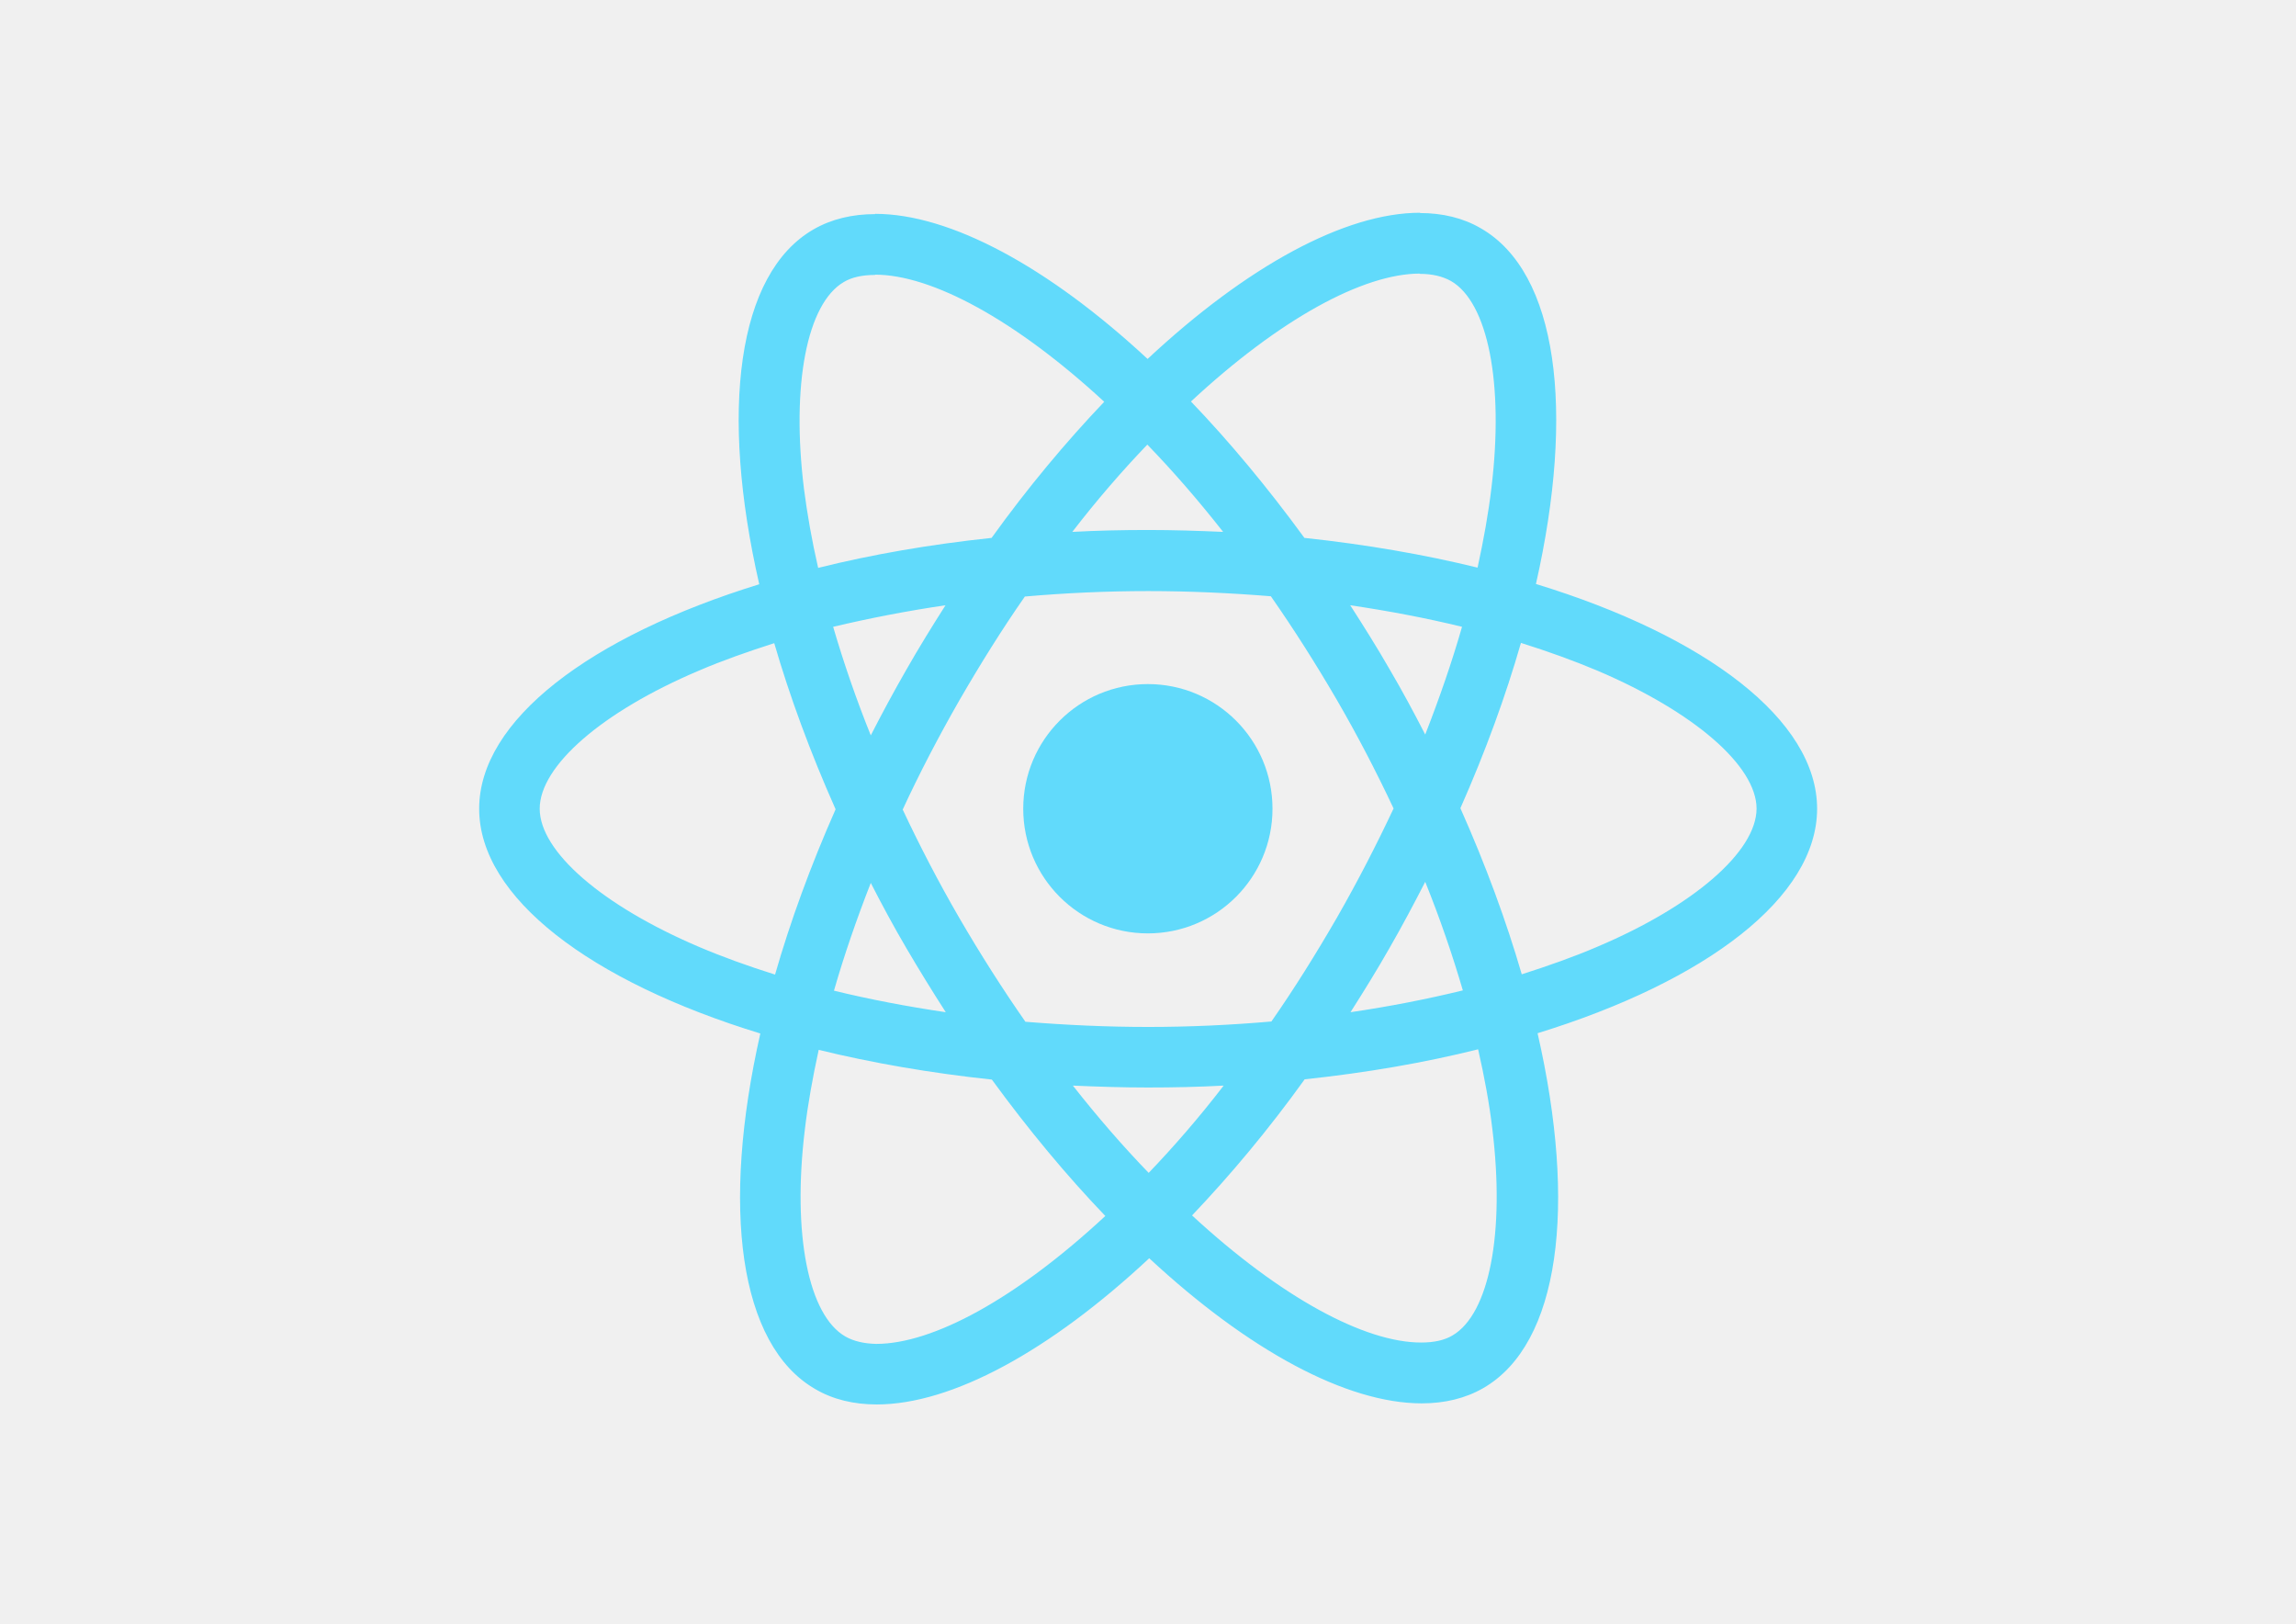
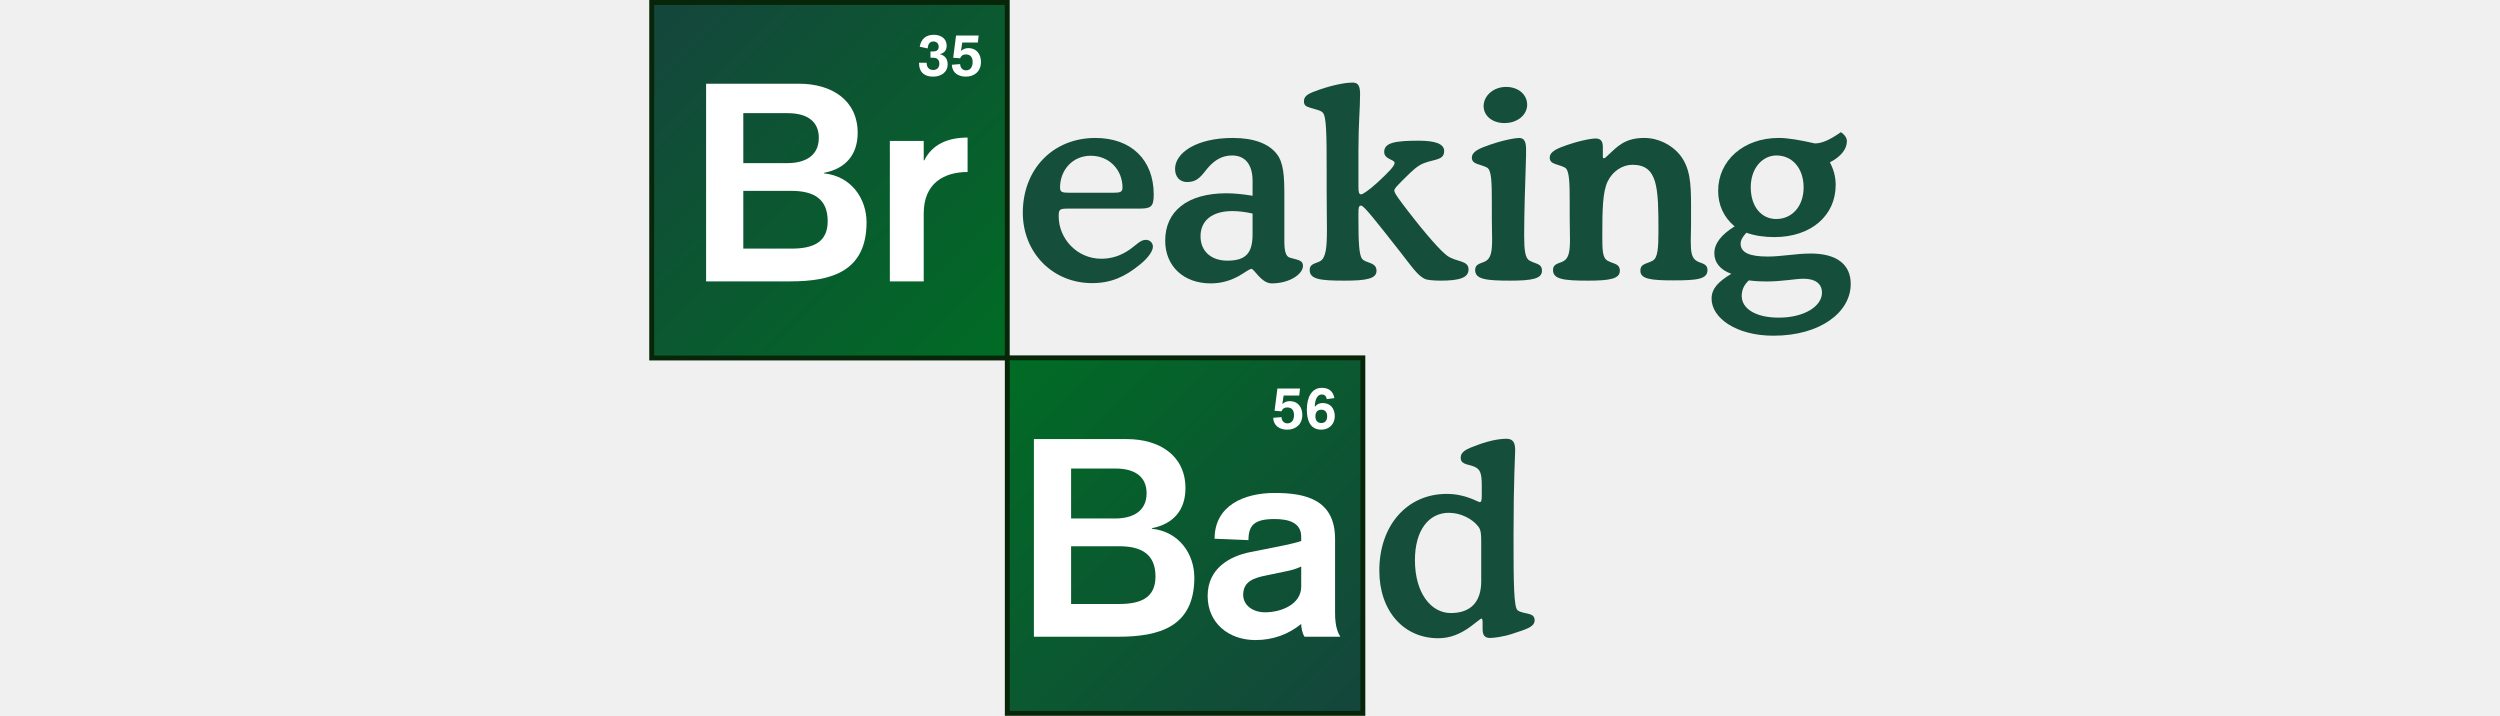
- <svg xmlns="http://www.w3.org/2000/svg" viewBox="0 0 841.9 595.3">
-   <g fill="#61DAFB">
-     <path d="M666.3 296.5c0-32.5-40.7-63.3-103.1-82.4 14.4-63.6 8-114.2-20.2-130.4-6.5-3.8-14.1-5.6-22.4-5.6v22.3c4.6 0 8.3.9 11.4 2.6 13.6 7.8 19.5 37.5 14.9 75.7-1.1 9.4-2.9 19.3-5.1 29.4-19.6-4.8-41-8.5-63.5-10.9-13.5-18.5-27.5-35.3-41.6-50 32.6-30.3 63.2-46.9 84-46.9V78c-27.5 0-63.5 19.6-99.9 53.6-36.4-33.8-72.4-53.2-99.9-53.2v22.3c20.7 0 51.4 16.5 84 46.6-14 14.7-28 31.4-41.3 49.9-22.6 2.4-44 6.1-63.6 11-2.3-10-4-19.7-5.2-29-4.7-38.2 1.1-67.9 14.6-75.8 3-1.8 6.9-2.6 11.5-2.6V78.5c-8.4 0-16 1.8-22.6 5.6-28.1 16.2-34.4 66.7-19.9 130.1-62.2 19.2-102.7 49.9-102.7 82.3 0 32.5 40.7 63.3 103.1 82.4-14.4 63.6-8 114.2 20.2 130.4 6.5 3.8 14.1 5.6 22.5 5.6 27.5 0 63.5-19.6 99.9-53.6 36.4 33.8 72.4 53.2 99.9 53.2 8.4 0 16-1.8 22.6-5.6 28.1-16.2 34.4-66.7 19.9-130.1 62-19.1 102.5-49.9 102.5-82.3zm-130.2-66.7c-3.7 12.9-8.3 26.2-13.5 39.5-4.1-8-8.4-16-13.1-24-4.6-8-9.5-15.8-14.4-23.4 14.2 2.1 27.9 4.7 41 7.9zm-45.8 106.5c-7.8 13.5-15.8 26.3-24.1 38.2-14.9 1.3-30 2-45.2 2-15.1 0-30.2-.7-45-1.9-8.3-11.9-16.4-24.6-24.2-38-7.6-13.1-14.5-26.4-20.8-39.8 6.2-13.4 13.2-26.8 20.7-39.9 7.8-13.5 15.8-26.3 24.1-38.2 14.9-1.3 30-2 45.2-2 15.1 0 30.2.7 45 1.9 8.3 11.9 16.4 24.6 24.2 38 7.6 13.1 14.5 26.4 20.8 39.8-6.3 13.4-13.2 26.8-20.7 39.9zm32.3-13c5.4 13.4 10 26.8 13.8 39.8-13.1 3.2-26.9 5.9-41.2 8 4.9-7.7 9.8-15.6 14.4-23.7 4.6-8 8.9-16.1 13-24.1zM421.2 430c-9.3-9.6-18.6-20.3-27.8-32 9 .4 18.2.7 27.5.7 9.4 0 18.7-.2 27.8-.7-9 11.7-18.3 22.4-27.5 32zm-74.4-58.9c-14.2-2.1-27.9-4.7-41-7.9 3.7-12.9 8.3-26.2 13.5-39.5 4.1 8 8.4 16 13.1 24 4.7 8 9.5 15.8 14.4 23.4zM420.7 163c9.3 9.6 18.6 20.3 27.8 32-9-.4-18.2-.7-27.5-.7-9.4 0-18.7.2-27.8.7 9-11.7 18.3-22.4 27.5-32zm-74 58.9c-4.9 7.7-9.8 15.6-14.4 23.7-4.6 8-8.9 16-13 24-5.4-13.4-10-26.8-13.8-39.8 13.1-3.1 26.9-5.8 41.2-7.9zm-90.5 125.2c-35.4-15.1-58.3-34.9-58.3-50.6 0-15.7 22.9-35.6 58.3-50.6 8.6-3.7 18-7 27.7-10.1 5.7 19.6 13.2 40 22.5 60.9-9.2 20.8-16.6 41.1-22.2 60.6-9.9-3.1-19.3-6.5-28-10.2zM310 490c-13.6-7.8-19.5-37.5-14.9-75.7 1.1-9.4 2.9-19.3 5.1-29.4 19.6 4.8 41 8.5 63.5 10.9 13.5 18.5 27.5 35.3 41.6 50-32.6 30.3-63.2 46.9-84 46.9-4.5-.1-8.3-1-11.3-2.7zm237.2-76.2c4.7 38.2-1.1 67.9-14.6 75.8-3 1.8-6.9 2.6-11.5 2.6-20.7 0-51.4-16.5-84-46.6 14-14.7 28-31.4 41.3-49.9 22.6-2.4 44-6.1 63.6-11 2.3 10.1 4.1 19.8 5.2 29.1zm38.5-66.7c-8.6 3.7-18 7-27.7 10.1-5.7-19.6-13.2-40-22.5-60.9 9.2-20.8 16.6-41.1 22.2-60.6 9.9 3.1 19.3 6.5 28.1 10.2 35.4 15.1 58.3 34.9 58.3 50.6-.1 15.7-23 35.6-58.4 50.6zM320.8 78.4z" />
-     <circle cx="420.9" cy="296.5" r="45.7" />
-     <path d="M520.5 78.1z" />
-   </g>
+ <svg xmlns="http://www.w3.org/2000/svg" version="1.1" x="0px" y="0px" width="700.588px" height="200.595px" viewBox="0 0 368.588 219.595">
+   <linearGradient id="SVGID_1_" gradientUnits="userSpaceOnUse" x1="0.752" y1="0.753" x2="109.826" y2="109.827">
+     <stop offset="0" stop-color="#15453D" />
+     <stop offset="1" stop-color="#006C24" />
+   </linearGradient>
+   <rect x="0.751" y="0.752" style="fill:url(#SVGID_1_);" width="109.074" height="109.074" />
+   <path style="fill:#072508;" d="M-0.001,110.576V0h110.576v109.826v0.75H-0.001L-0.001,110.576z M109.825,109.826v-0.75V109.826L109.825,109.826z M1.499,109.076h107.574V1.502H1.499V109.076L1.499,109.076z" />
+   <path style="fill:#FFFFFF;" d="M17.438,25.684H45.97c9.963,0,17.965,5.023,17.965,15.074c0,6.643-3.658,10.984-10.303,12.26v0.172c8.346,0.852,13.027,7.75,13.027,14.988c0,15.158-10.813,18.141-23.416,18.141H17.438V25.684z M28.851,50.041h13.541c5.023,0,9.625-1.961,9.625-7.752c0-4.6-2.984-7.578-9.625-7.578H28.851V50.041z M28.851,76.271h14.818c6.898,0,11.07-2.133,11.07-8.434c0-6.814-4.258-9.283-11.156-9.283H28.851V76.271z" />
+   <path style="fill:#FFFFFF;" d="M73.808,43.227H84.2v5.959h0.17c2.471-4.938,7.238-6.98,13.285-6.98v10.561c-7.07,0-13.455,3.32-13.455,12.686v20.867H73.808V43.227z" />
+   <path style="fill:#FFFFFF;" d="M86.274,15.782h0.893c0.912,0,1.623-0.42,1.623-1.387c0-1.039-0.602-1.676-1.641-1.676c-1.258,0-1.66,1.094-1.75,2.133l-2.426-0.512c0.4-2.406,1.932-3.664,4.357-3.664c2.023,0,3.902,1.076,3.902,3.318c0,1.441-0.693,2.262-2.043,2.607v0.037c1.551,0.363,2.334,1.477,2.354,3.063c0,2.572-2.115,3.811-4.486,3.811c-2.426,0-4.303-1.129-4.303-4.266h2.334c0,1.33,0.674,2.225,2.041,2.225c1.168,0,1.861-0.785,1.861-1.914c0-1.387-0.875-1.842-1.824-1.842h-0.893V15.782z" />
+   <path style="fill:#FFFFFF;" d="M94.118,10.895h6.928l-0.236,2.152h-4.795l-0.383,2.588c0.637-0.564,1.404-0.875,2.225-0.875c2.643,0,3.902,1.951,3.902,4.248c0,2.846-1.988,4.504-4.613,4.504c-2.316,0-4.213-1.148-4.322-3.646l2.553-0.199c0.018,1.039,0.693,1.914,1.787,1.914c1.494,0,2.043-1.258,2.043-2.553c0-1.641-0.84-2.334-2.08-2.334c-0.912,0-1.422,0.4-1.768,1.186l-2.115-0.164L94.118,10.895z" />
+   <path style="fill:#154F3C;" d="M128.88,63.998c-2.941,0-3.277,0.084-3.277,2.352c0,6.807,5.545,13.025,13.107,13.025c3.109,0,5.967-0.924,8.74-2.857c1.932-1.344,3.193-2.941,4.873-2.941c1.26,0,2.186,0.926,2.186,2.102c0,1.26-1.346,3.361-3.949,5.461c-4.623,3.781-8.908,5.715-14.705,5.715c-12.186,0-21.26-9.412-21.26-21.596c0-13.361,9.242-22.939,22.268-22.939c11.008,0,17.898,6.721,17.898,17.393c0,3.949-1.01,4.287-4.791,4.287h-20.502C129.216,63.998,129.048,63.998,128.88,63.998z M142.491,59.123c2.018,0,2.689-0.252,2.689-1.596c0-5.295-3.949-9.748-9.748-9.748c-5.629,0-9.41,4.453-9.41,9.748c0,1.344,0.588,1.596,2.604,1.596H142.491z" />
+   <path style="fill:#154F3C;" d="M196.513,79.039c2.523,0.756,4.035,0.756,4.035,2.52c0,2.521-4.119,5.379-9.58,5.379c-3.195,0-5.379-4.453-6.219-4.453c-1.346,0-5.043,4.453-12.521,4.453c-8.318,0-13.949-5.293-13.949-13.109c0-8.99,6.723-14.537,18.824-14.537c2.184,0,4.873,0.252,7.982,0.756V55.51c0-5.041-2.27-7.814-6.303-7.814c-2.857,0-5.209,1.26-7.395,3.781c-1.766,2.018-2.857,4.369-6.387,4.369c-2.27,0-3.697-1.596-3.697-4.033c0-4.873,6.471-9.494,17.73-9.494c6.471,0,11.008,1.764,13.445,4.873c2.186,2.773,2.354,6.975,2.354,13.025v13.779C194.833,76.938,195.253,78.703,196.513,79.039z M178.866,64.754c-6.219,0-9.748,2.941-9.748,7.73c0,4.453,3.109,7.479,8.236,7.479c5.797,0,7.73-2.438,7.73-8.15V65.51C182.815,65.006,180.716,64.754,178.866,64.754z" />
+   <path style="fill:#154F3C;" d="M217.56,57.023c0,1.764,0.084,2.604,0.84,2.604c0.42,0,2.186-1.092,4.875-3.529c3.445-3.193,5.377-5.125,5.377-6.133c0-1.094-3.193-1.01-3.193-3.361c0-2.857,3.445-3.445,10.588-3.445c5.211,0,7.814,1.008,7.814,3.193c0,3.277-4.033,2.268-7.563,4.369c-1.68,1.008-3.529,2.941-5.881,5.293c-1.178,1.178-1.85,1.934-1.85,2.438c0,0.84,1.512,2.773,4.201,6.303c5.967,7.73,10,12.184,12.018,13.697c2.856,2.016,6.553,1.344,6.553,4.201c0,2.52-2.688,3.445-8.57,3.445c-2.438,0-4.033-0.252-4.537-0.42c-2.354-0.842-4.285-3.865-7.73-8.236c-7.395-9.41-11.262-14.369-12.102-14.369c-0.756,0-0.84,0.674-0.84,2.27c0,0.504,0,1.092,0,1.848c0,7.059,0.168,11.094,1.176,12.27c1.178,1.344,4.371,0.924,4.371,3.613c0,2.438-3.109,3.025-9.832,3.025c-7.479,0-10.672-0.42-10.672-3.277c0-1.934,1.764-1.934,3.193-2.689c1.764-1.008,2.1-4.033,2.1-9.748c0-3.193-0.084-7.059-0.084-11.932c0-1.848,0-3.613,0-5.293c0-12.521-0.084-17.328-1.176-18.588c-0.672-0.756-2.102-0.924-3.865-1.514c-1.346-0.42-1.934-0.756-1.934-2.016c0-1.765,1.598-2.437,4.707-3.529c4.873-1.682,8.57-2.186,10.166-2.186c1.85,0,2.354,1.094,2.354,3.613c0,4.453-0.504,8.923-0.504,17.328V57.023z" />
+   <path style="fill:#154F3C;" d="M268.402,72.064c0,4.537,0.252,7.143,1.68,7.898c1.934,1.092,3.781,0.84,3.781,3.109c0,2.438-3.025,3.025-9.748,3.025c-7.479,0-10.755-0.42-10.755-3.277c0-1.934,1.766-1.934,3.192-2.689c1.682-0.924,2.018-3.025,2.018-6.723c0-1.764-0.084-3.781-0.084-6.303c0-1.596,0-3.107,0-4.453c0-6.891-0.084-10.504-1.514-11.26c-2.099-1.092-4.62-0.924-4.62-3.025c0-1.344,1.177-2.268,3.445-3.193c5.798-2.268,10.167-2.855,11.007-2.855c1.682,0,2.186,1.176,2.186,3.613c0,1.092,0,2.604-0.084,4.453l-0.336,10.924C268.486,65.006,268.402,68.619,268.402,72.064z M262.855,26.663c3.865,0,6.471,2.438,6.471,5.462c0,3.025-2.857,5.629-6.975,5.629c-3.781,0-6.387-2.268-6.387-5.209C255.965,29.436,258.906,26.663,262.855,26.663z" />
+   <path style="fill:#154F3C;" d="M305.23,42.318c4.368,0,8.318,2.1,10.755,4.957c3.362,4.033,3.613,8.99,3.613,15.713c0,3.193,0,5.127,0,5.799c0,2.016-0.084,3.697-0.084,5.209c0,3.361,0.253,5.211,1.934,6.135c1.429,0.756,3.194,0.756,3.194,2.689c0,2.857-3.194,3.193-10.504,3.193c-6.891,0-10.084-0.42-10.084-2.941c0-2.27,1.847-2.018,3.78-3.109c1.513-0.84,1.764-3.697,1.764-8.906c0-13.529-0.168-20.504-7.981-20.504c-3.025,0-6.052,1.932-7.563,5.041c-1.596,3.193-1.68,8.824-1.68,16.975c0,4.201,0.084,6.555,1.595,7.395c1.935,1.092,3.782,0.84,3.782,3.109c0,2.438-3.025,3.025-9.749,3.025c-7.478,0-10.755-0.42-10.755-3.277c0-1.934,1.766-1.934,3.192-2.689c1.683-0.924,2.019-3.025,2.019-6.723c0-1.764-0.084-3.781-0.084-6.303c0-1.596,0-3.107,0-4.453c0-6.891-0.085-10.504-1.515-11.26c-2.1-1.092-4.62-0.924-4.62-3.025c0-1.344,1.175-2.268,3.445-3.193c5.462-2.1,9.495-2.688,10.587-2.688c1.596,0,2.271,0.756,2.271,2.688v2.354c0,0.252,0,0.42,0,0.504c0,0.336,0,0.504,0.335,0.504c0.169,0,0.336-0.084,0.421-0.168l1.007-0.924C296.827,45.174,299.095,42.318,305.23,42.318z" />
+   <path style="fill:#154F3C;" d="M327.915,58.535c0-9.244,7.731-16.217,18.57-16.217c2.941,0,6.639,0.672,11.092,1.68c2.271,0,4.705-1.176,7.983-3.445c1.175,0.756,1.85,1.766,1.85,2.773c0,2.352-1.767,4.705-5.212,6.471c1.177,2.268,1.767,4.453,1.767,6.975c0,9.242-7.396,15.965-18.825,15.965c-3.107,0-5.964-0.42-8.57-1.344c-1.176,1.26-1.764,2.352-1.764,3.361c0,2.771,2.771,3.949,8.318,3.949c4.286,0,8.655-0.926,13.194-0.926c7.982,0,12.267,3.361,12.267,9.328c0,8.74-9.411,15.883-23.696,15.883c-11.596,0-18.991-5.545-18.991-11.346c0-3.109,2.018-5.209,6.051-7.646c-3.36-1.176-5.21-3.445-5.21-6.303c0-2.939,2.101-5.713,6.218-8.234C329.595,66.602,327.915,62.904,327.915,58.535z M335.143,90.803c0,3.781,4.117,6.641,11.343,6.641c8.066,0,13.275-3.615,13.275-7.648c0-2.689-1.931-4.285-5.628-4.285c-2.606,0-6.472,0.84-11.428,0.84c-1.683,0-3.445-0.084-5.379-0.336C335.814,87.441,335.143,88.955,335.143,90.803z M345.73,67.189c4.788,0,8.402-3.865,8.402-9.662c0-5.967-3.53-9.832-8.318-9.832c-4.371,0-7.9,3.949-7.9,9.748C337.914,63.408,341.19,67.189,345.73,67.189z" />
+   <path style="fill:#154F3C;" d="M255.647,190.841c0-0.756-0.168-1.092-0.338-1.092c-0.252,0-1.259,0.924-3.191,2.352c-3.276,2.438-6.471,3.697-10.084,3.697c-10.42,0-18.066-8.15-18.066-20.754c0-13.95,8.57-23.527,20.67-23.527c5.884,0,9.497,2.521,10.168,2.521c0.504,0,0.588-0.756,0.588-2.102v-3.041c0-3.866-0.504-5.128-2.688-5.883c-2.017-0.672-3.78-0.672-3.78-2.606c0-1.848,1.764-2.688,5.293-3.948c3.695-1.345,6.637-1.849,8.738-1.849c1.932,0,2.688,1.008,2.688,3.529c0,1.429-0.504,8.925-0.504,26.569c0,14.369,0.084,21.68,1.262,22.52c1.848,1.344,5.209,0.504,5.209,3.025c0,2.016-2.27,2.689-6.639,4.117c-2.941,1.008-5.967,1.344-7.059,1.344c-1.596,0-2.267-0.84-2.267-2.771V190.841z M255.226,166.64c0-2.352,0-3.95-0.84-5.042c-1.763-2.353-5.376-4.283-9.074-4.283c-6.135,0-10.42,5.291-10.42,14.536c0,9.998,4.873,16.217,11.008,16.217c5.965,0,9.326-3.277,9.326-9.746V166.64z" />
+   <linearGradient id="SVGID_2_" gradientUnits="userSpaceOnUse" x1="218.917" y1="218.848" x2="109.84" y2="109.771">
+     <stop offset="0" stop-color="#15453D" />
+     <stop offset="1" stop-color="#006C24" />
+   </linearGradient>
+   <rect x="109.839" y="109.771" style="fill:url(#SVGID_2_);" width="109.078" height="109.075" />
+   <path style="fill:#072508;" d="M109.087,219.595V109.021h110.58v109.825v0.748H109.087L109.087,219.595z M218.917,218.847v-0.75V218.847L218.917,218.847z M110.587,218.097h107.58l-0.002-107.575H110.587V218.097L110.587,218.097z" />
+   <path style="fill:#FFFFFF;" d="M118.001,134.705h28.525c9.965,0,17.969,5.025,17.969,15.073c0,6.642-3.662,10.98-10.307,12.26v0.171c8.348,0.85,13.031,7.747,13.031,14.983c0,15.16-10.814,18.145-23.42,18.145h-25.799V134.705z M129.411,159.059h13.539c5.021,0,9.623-1.959,9.623-7.747c0-4.598-2.982-7.581-9.623-7.581h-13.539V159.059z M129.411,185.286h14.813c6.9,0,11.076-2.129,11.076-8.432c0-6.811-4.26-9.279-11.158-9.279h-14.73V185.286z" />
+   <path style="fill:#FFFFFF;" d="M210.392,188.097c0,4.428,1.021,6.303,1.615,7.24h-10.984c-0.678-1.023-1.02-2.813-1.02-3.92c-4.002,3.236-8.689,4.938-14.055,4.938c-8.174,0-14.646-5.193-14.646-13.535c0-8.434,6.727-12.184,13.115-13.461l4.342-0.848c3.748-0.766,8.604-1.619,11.244-2.555v-1.277c0-4.258-3.662-5.449-8.178-5.449c-6.045,0-8.006,1.787-8.006,6.473l-10.389-0.428c0-10.132,8.941-14.045,18.395-14.045c9.287,0,18.566,1.873,18.566,14.131V188.097z M200.003,173.79c-1.359,0.682-3.066,1.193-4.941,1.531l-5.707,1.195c-3.916,0.766-7.15,1.871-7.15,5.959c0,3.238,2.977,5.367,6.727,5.367c4.854,0,11.072-2.385,11.072-7.918V173.79z" />
+   <path style="fill:#FFFFFF;" d="M192.704,119.196h6.93l-0.238,2.151h-4.795l-0.383,2.59c0.639-0.566,1.404-0.876,2.225-0.876c2.645,0,3.902,1.951,3.902,4.25c0,2.843-1.988,4.503-4.613,4.503c-2.316,0-4.213-1.15-4.322-3.647l2.553-0.2c0.018,1.039,0.693,1.914,1.787,1.914c1.496,0,2.043-1.257,2.043-2.553c0-1.641-0.84-2.334-2.08-2.334c-0.91,0-1.422,0.401-1.768,1.186l-2.115-0.163L192.704,119.196z" />
+   <path style="fill:#FFFFFF;" d="M207.823,122.442c-0.072-0.875-0.637-1.422-1.477-1.422c-1.77,0-2.17,2.313-2.17,3.772h0.037c0.309-0.455,1.021-1.147,2.424-1.147c2.316,0,3.666,1.659,3.666,4.084c0,2.299-1.678,4.085-4.139,4.085c-3.611,0-4.432-3.228-4.432-6.109c0-3.92,1.531-6.729,4.631-6.729c2.08,0,3.465,1.077,3.813,3.154L207.823,122.442z M204.358,127.729c0,1.276,0.639,2.042,1.807,2.042c1.166,0,1.805-0.766,1.805-2.042s-0.639-2.042-1.805-2.042C204.997,125.688,204.358,126.453,204.358,127.729z" />
</svg>
